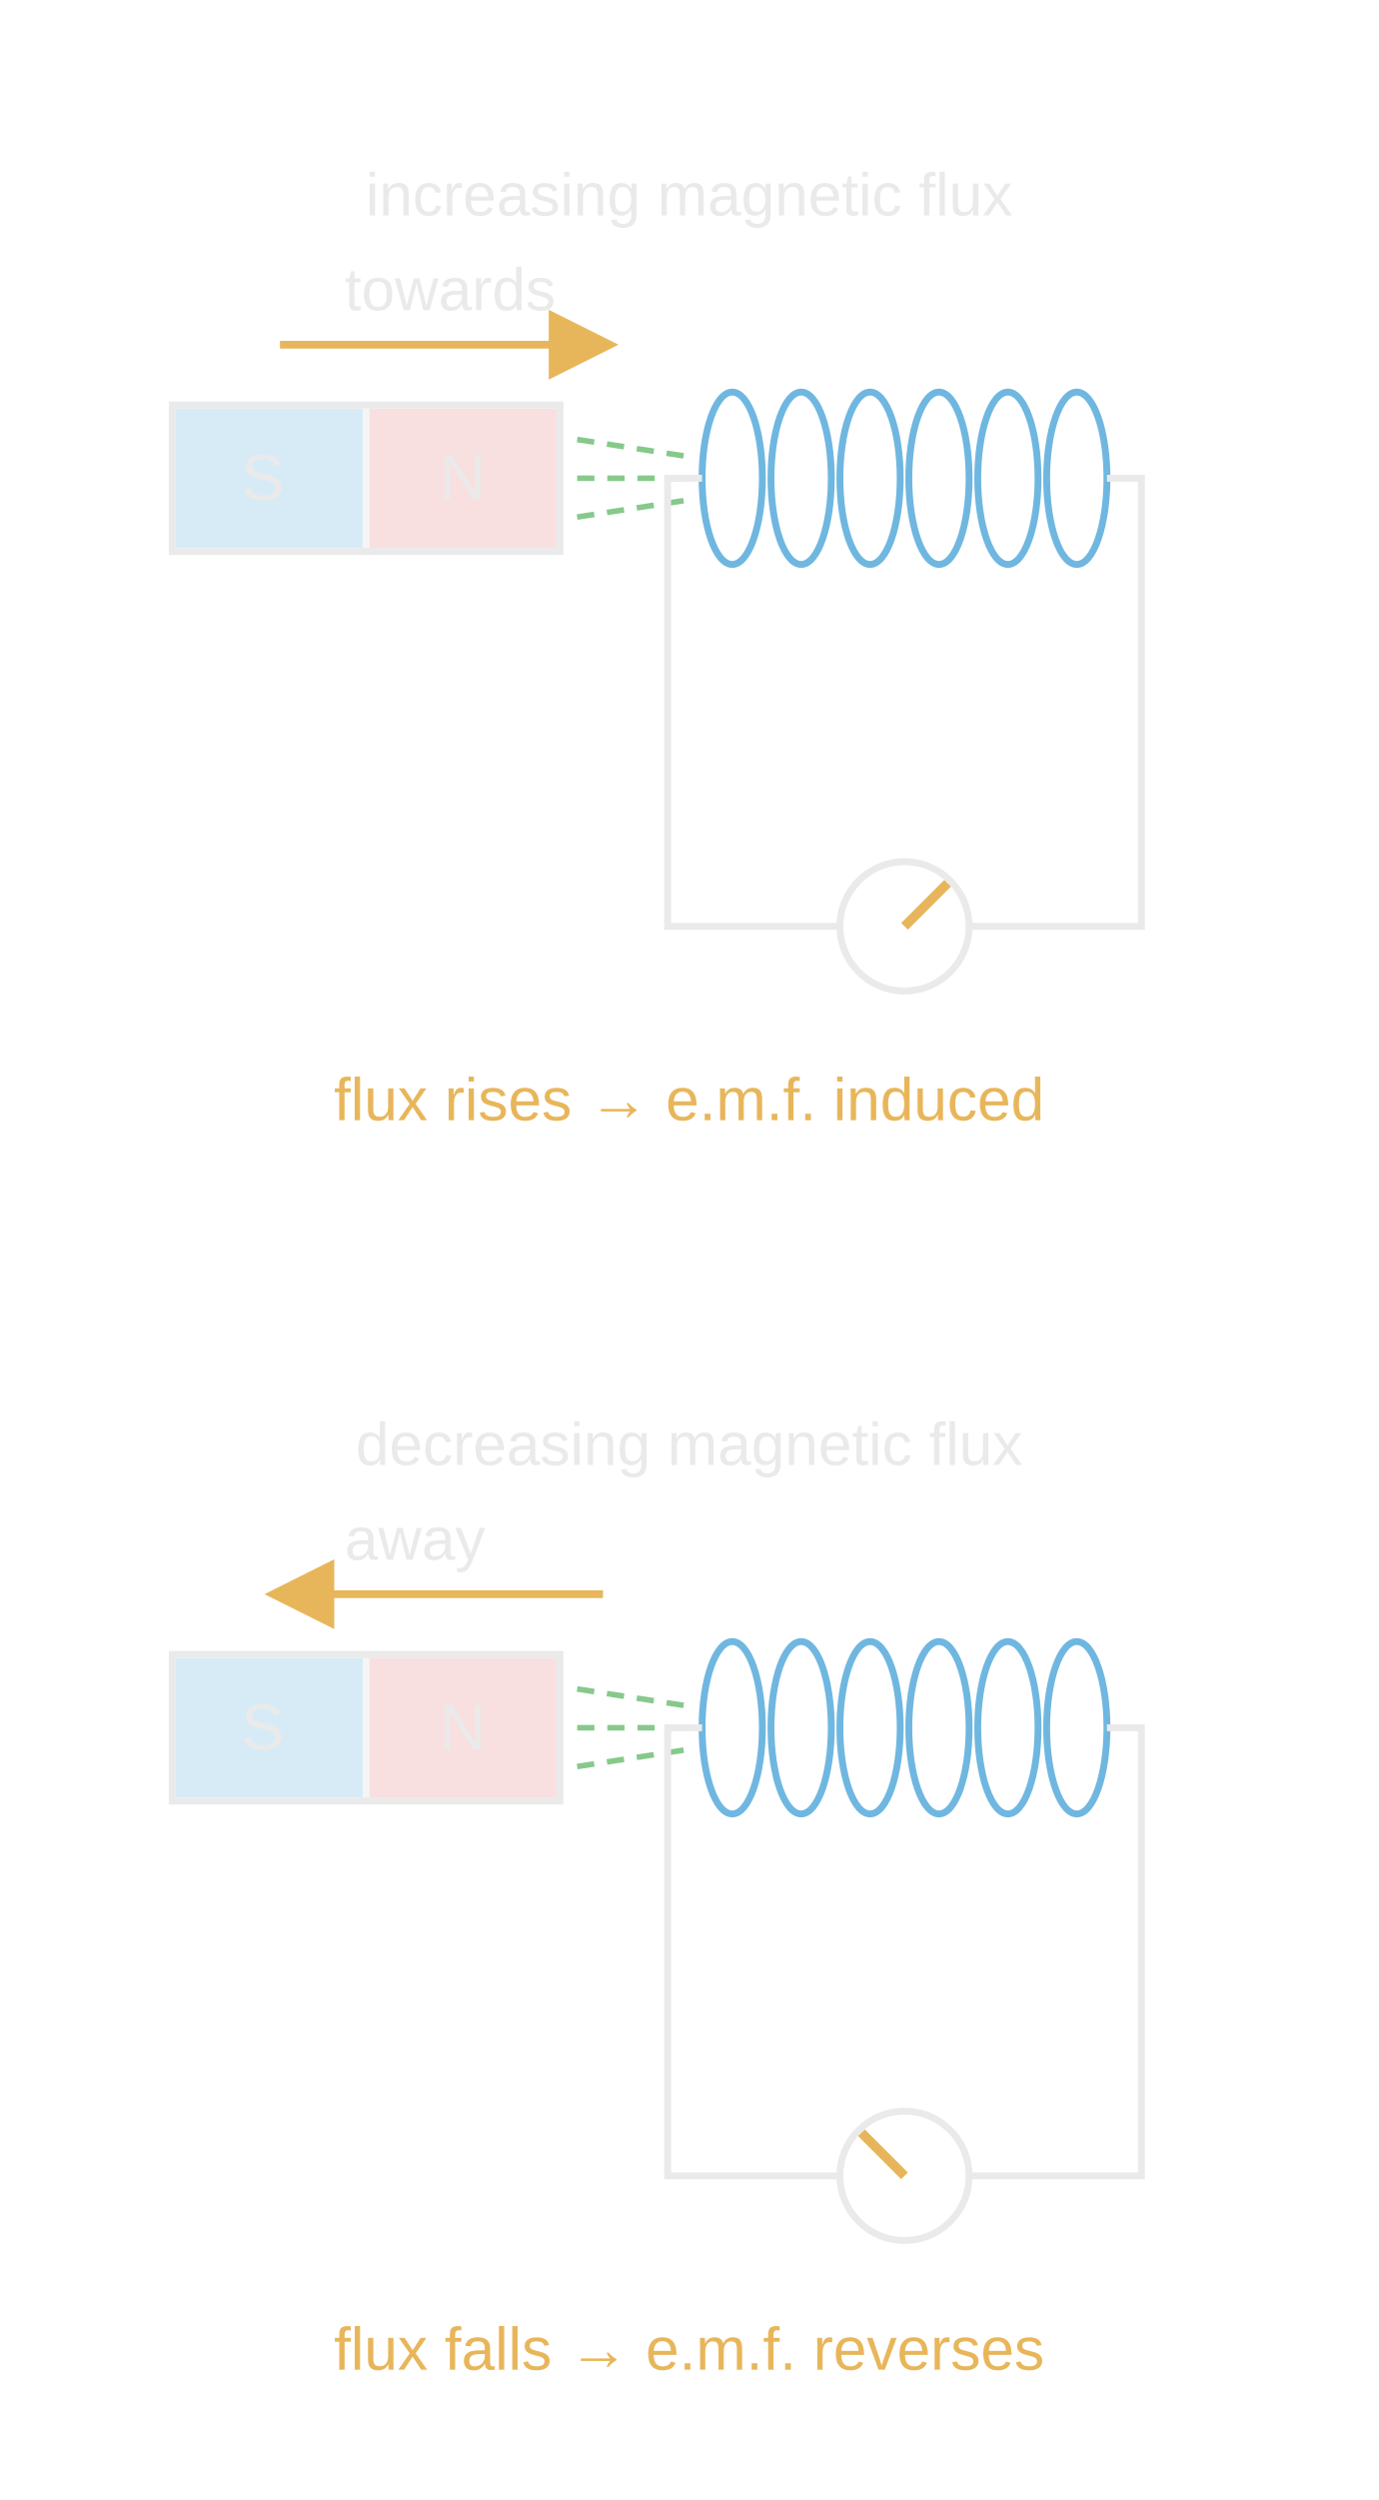
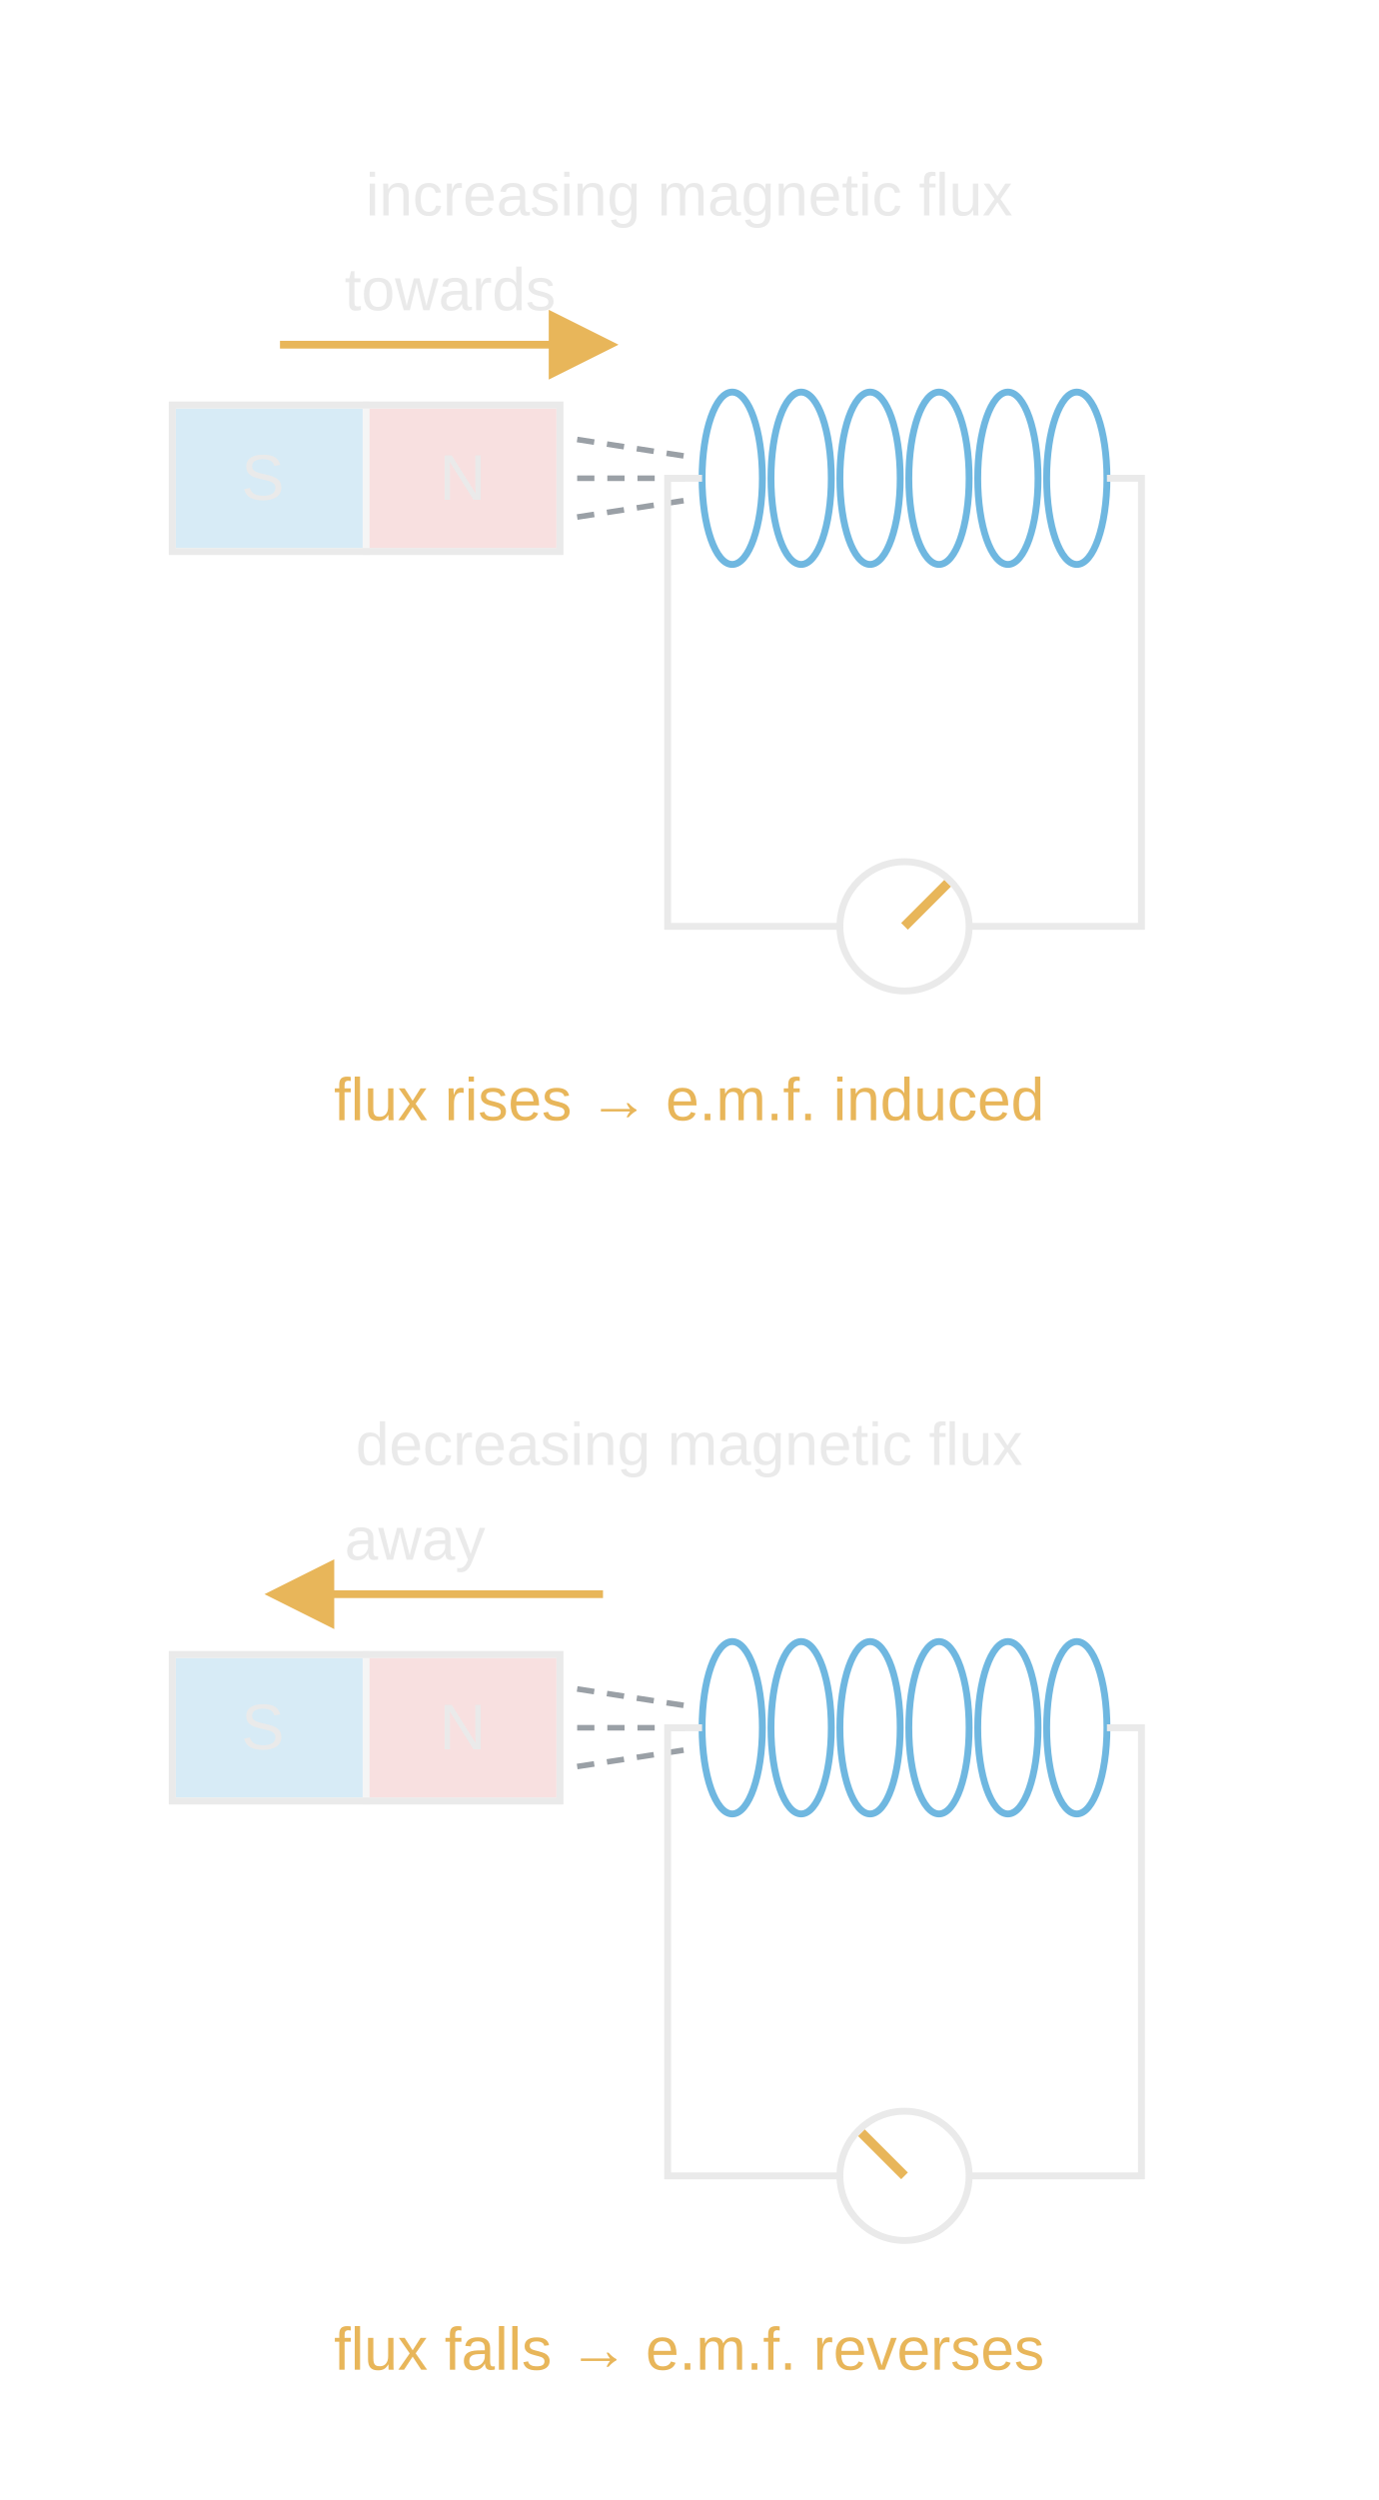
<svg xmlns="http://www.w3.org/2000/svg" viewBox="0 0 320 580" font-family="Segoe UI, Arial, sans-serif">
  <style>
    text { fill:#EAEAEA; }
    .wire { fill:none; stroke:#EAEAEA; stroke-width:1.6; }
    .coil { fill:none; stroke:#6FB7E0; stroke-width:1.6; }
    .mag { fill:none; stroke:#EAEAEA; stroke-width:1.6; }
    .magS { fill:#6FB7E0; opacity:0.28; }
    .magN { fill:#E58F8F; opacity:0.28; }
    .mot { stroke:#E8B65A; stroke-width:1.8; fill:none; marker-end:url(#ar); }
-     .flux { stroke:#86C98B; stroke-width:1.3; fill:none; stroke-dasharray:4 3; }
+     .flux { stroke:#9AA0A6; stroke-width:1.3; fill:none; stroke-dasharray:4 3; }
    .ndl { stroke:#E8B65A; stroke-width:2.2; fill:none; }
    .cap { font-size:14px; text-anchor:middle; fill:#E8B65A; }
  </style>
  <defs>
    <marker id="ar" markerWidth="9" markerHeight="9" refX="7" refY="4.5" orient="auto">
      <path d="M0,0 L9,4.5 L0,9 Z" fill="#E8B65A" />
    </marker>
  </defs>
  <g transform="translate(10,10)">
    <text x="150" y="40" font-size="14" text-anchor="middle" fill="#86C98B">increasing magnetic flux</text>
    <path class="mot" d="M55,70 L130,70" />
    <text x="70" y="62" font-size="14">towards</text>
    <rect class="mag magS" x="30" y="84" width="45" height="34" />
    <rect class="mag magN" x="75" y="84" width="45" height="34" />
    <rect class="mag" x="30" y="84" width="90" height="34" />
    <text x="46" y="106" font-size="15">S</text>
    <text x="92" y="106" font-size="15">N</text>
    <path class="flux" d="M124,101 L150,101" />
    <path class="flux" d="M124,92 L150,96" />
    <path class="flux" d="M124,110 L150,106" />
    <ellipse class="coil" cx="160" cy="101" rx="7" ry="20" />
    <ellipse class="coil" cx="176" cy="101" rx="7" ry="20" />
    <ellipse class="coil" cx="192" cy="101" rx="7" ry="20" />
    <ellipse class="coil" cx="208" cy="101" rx="7" ry="20" />
    <ellipse class="coil" cx="224" cy="101" rx="7" ry="20" />
    <ellipse class="coil" cx="240" cy="101" rx="7" ry="20" />
    <path class="wire" d="M153,101 L145,101 L145,205 L185,205" />
    <path class="wire" d="M247,101 L255,101 L255,205 L215,205" />
    <circle cx="200" cy="205" r="15" fill="none" stroke="#EAEAEA" stroke-width="1.6" />
    <line class="ndl" x1="200" y1="205" x2="210" y2="195" />
    <text class="cap" x="150" y="250">flux rises → e.m.f. induced</text>
  </g>
  <g transform="translate(10,300)">
    <text x="150" y="40" font-size="14" text-anchor="middle" fill="#86C98B">decreasing magnetic flux</text>
    <path class="mot" d="M130,70 L55,70" />
    <text x="70" y="62" font-size="14">away</text>
    <rect class="mag magS" x="30" y="84" width="45" height="34" />
    <rect class="mag magN" x="75" y="84" width="45" height="34" />
    <rect class="mag" x="30" y="84" width="90" height="34" />
    <text x="46" y="106" font-size="15">S</text>
    <text x="92" y="106" font-size="15">N</text>
    <path class="flux" d="M124,101 L150,101" />
    <path class="flux" d="M124,92 L150,96" />
    <path class="flux" d="M124,110 L150,106" />
    <ellipse class="coil" cx="160" cy="101" rx="7" ry="20" />
    <ellipse class="coil" cx="176" cy="101" rx="7" ry="20" />
    <ellipse class="coil" cx="192" cy="101" rx="7" ry="20" />
    <ellipse class="coil" cx="208" cy="101" rx="7" ry="20" />
    <ellipse class="coil" cx="224" cy="101" rx="7" ry="20" />
    <ellipse class="coil" cx="240" cy="101" rx="7" ry="20" />
    <path class="wire" d="M153,101 L145,101 L145,205 L185,205" />
    <path class="wire" d="M247,101 L255,101 L255,205 L215,205" />
    <circle cx="200" cy="205" r="15" fill="none" stroke="#EAEAEA" stroke-width="1.6" />
    <line class="ndl" x1="200" y1="205" x2="190" y2="195" />
    <text class="cap" x="150" y="250">flux falls → e.m.f. reverses</text>
  </g>
</svg>
